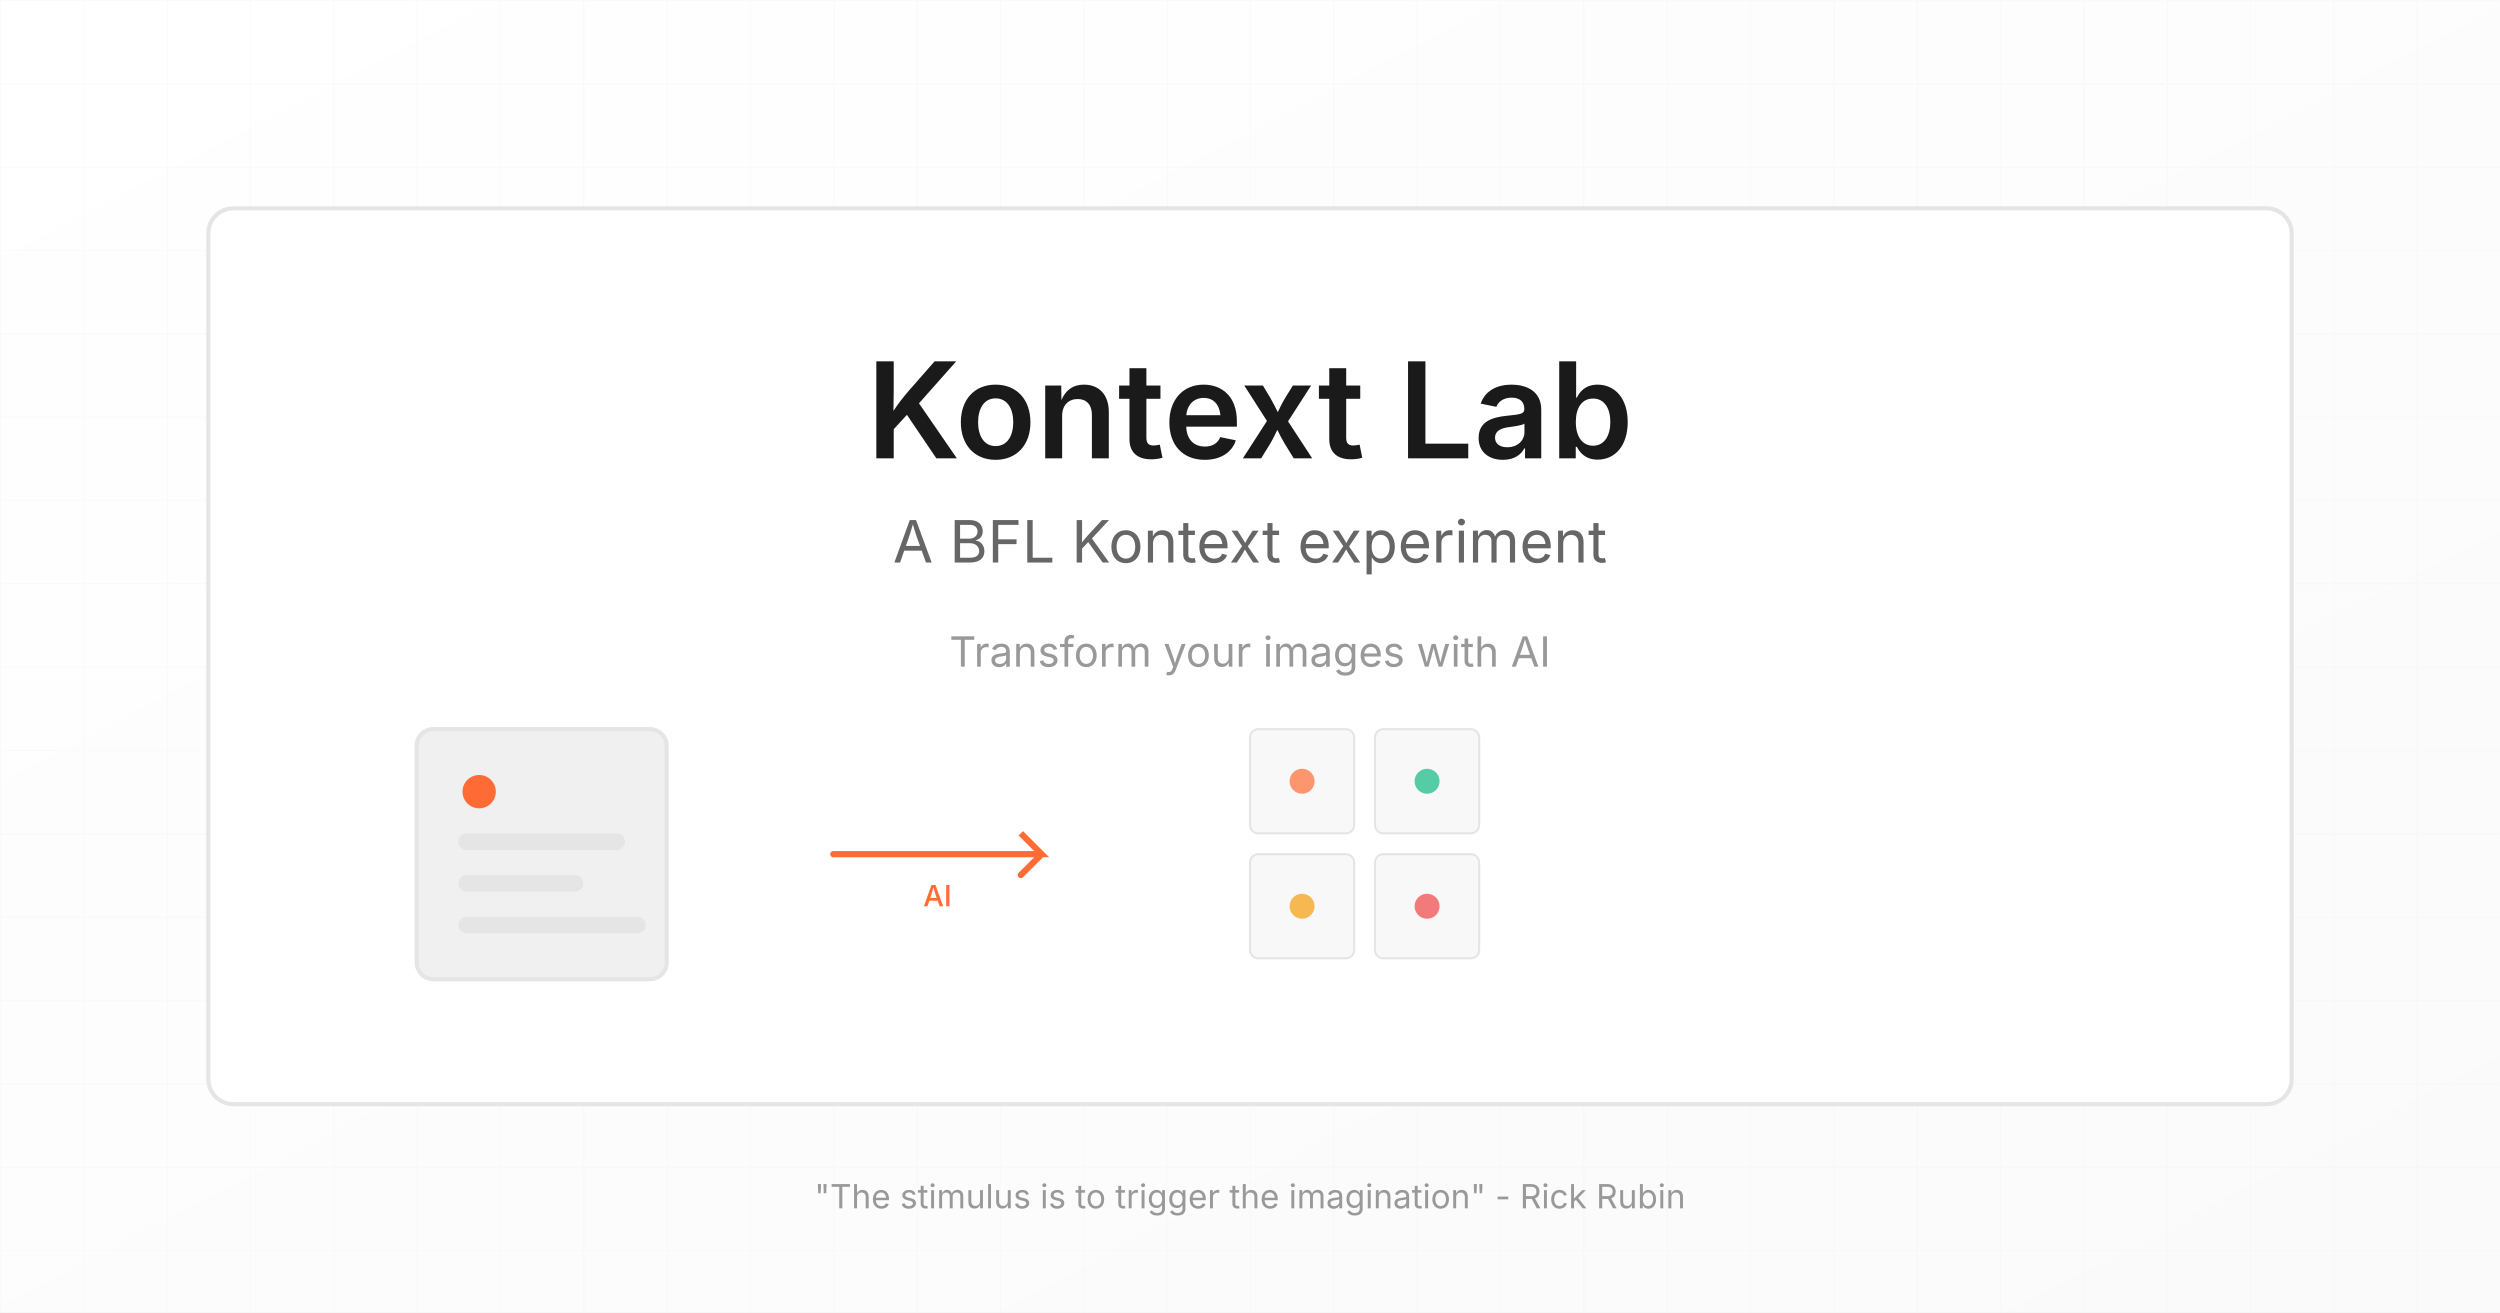
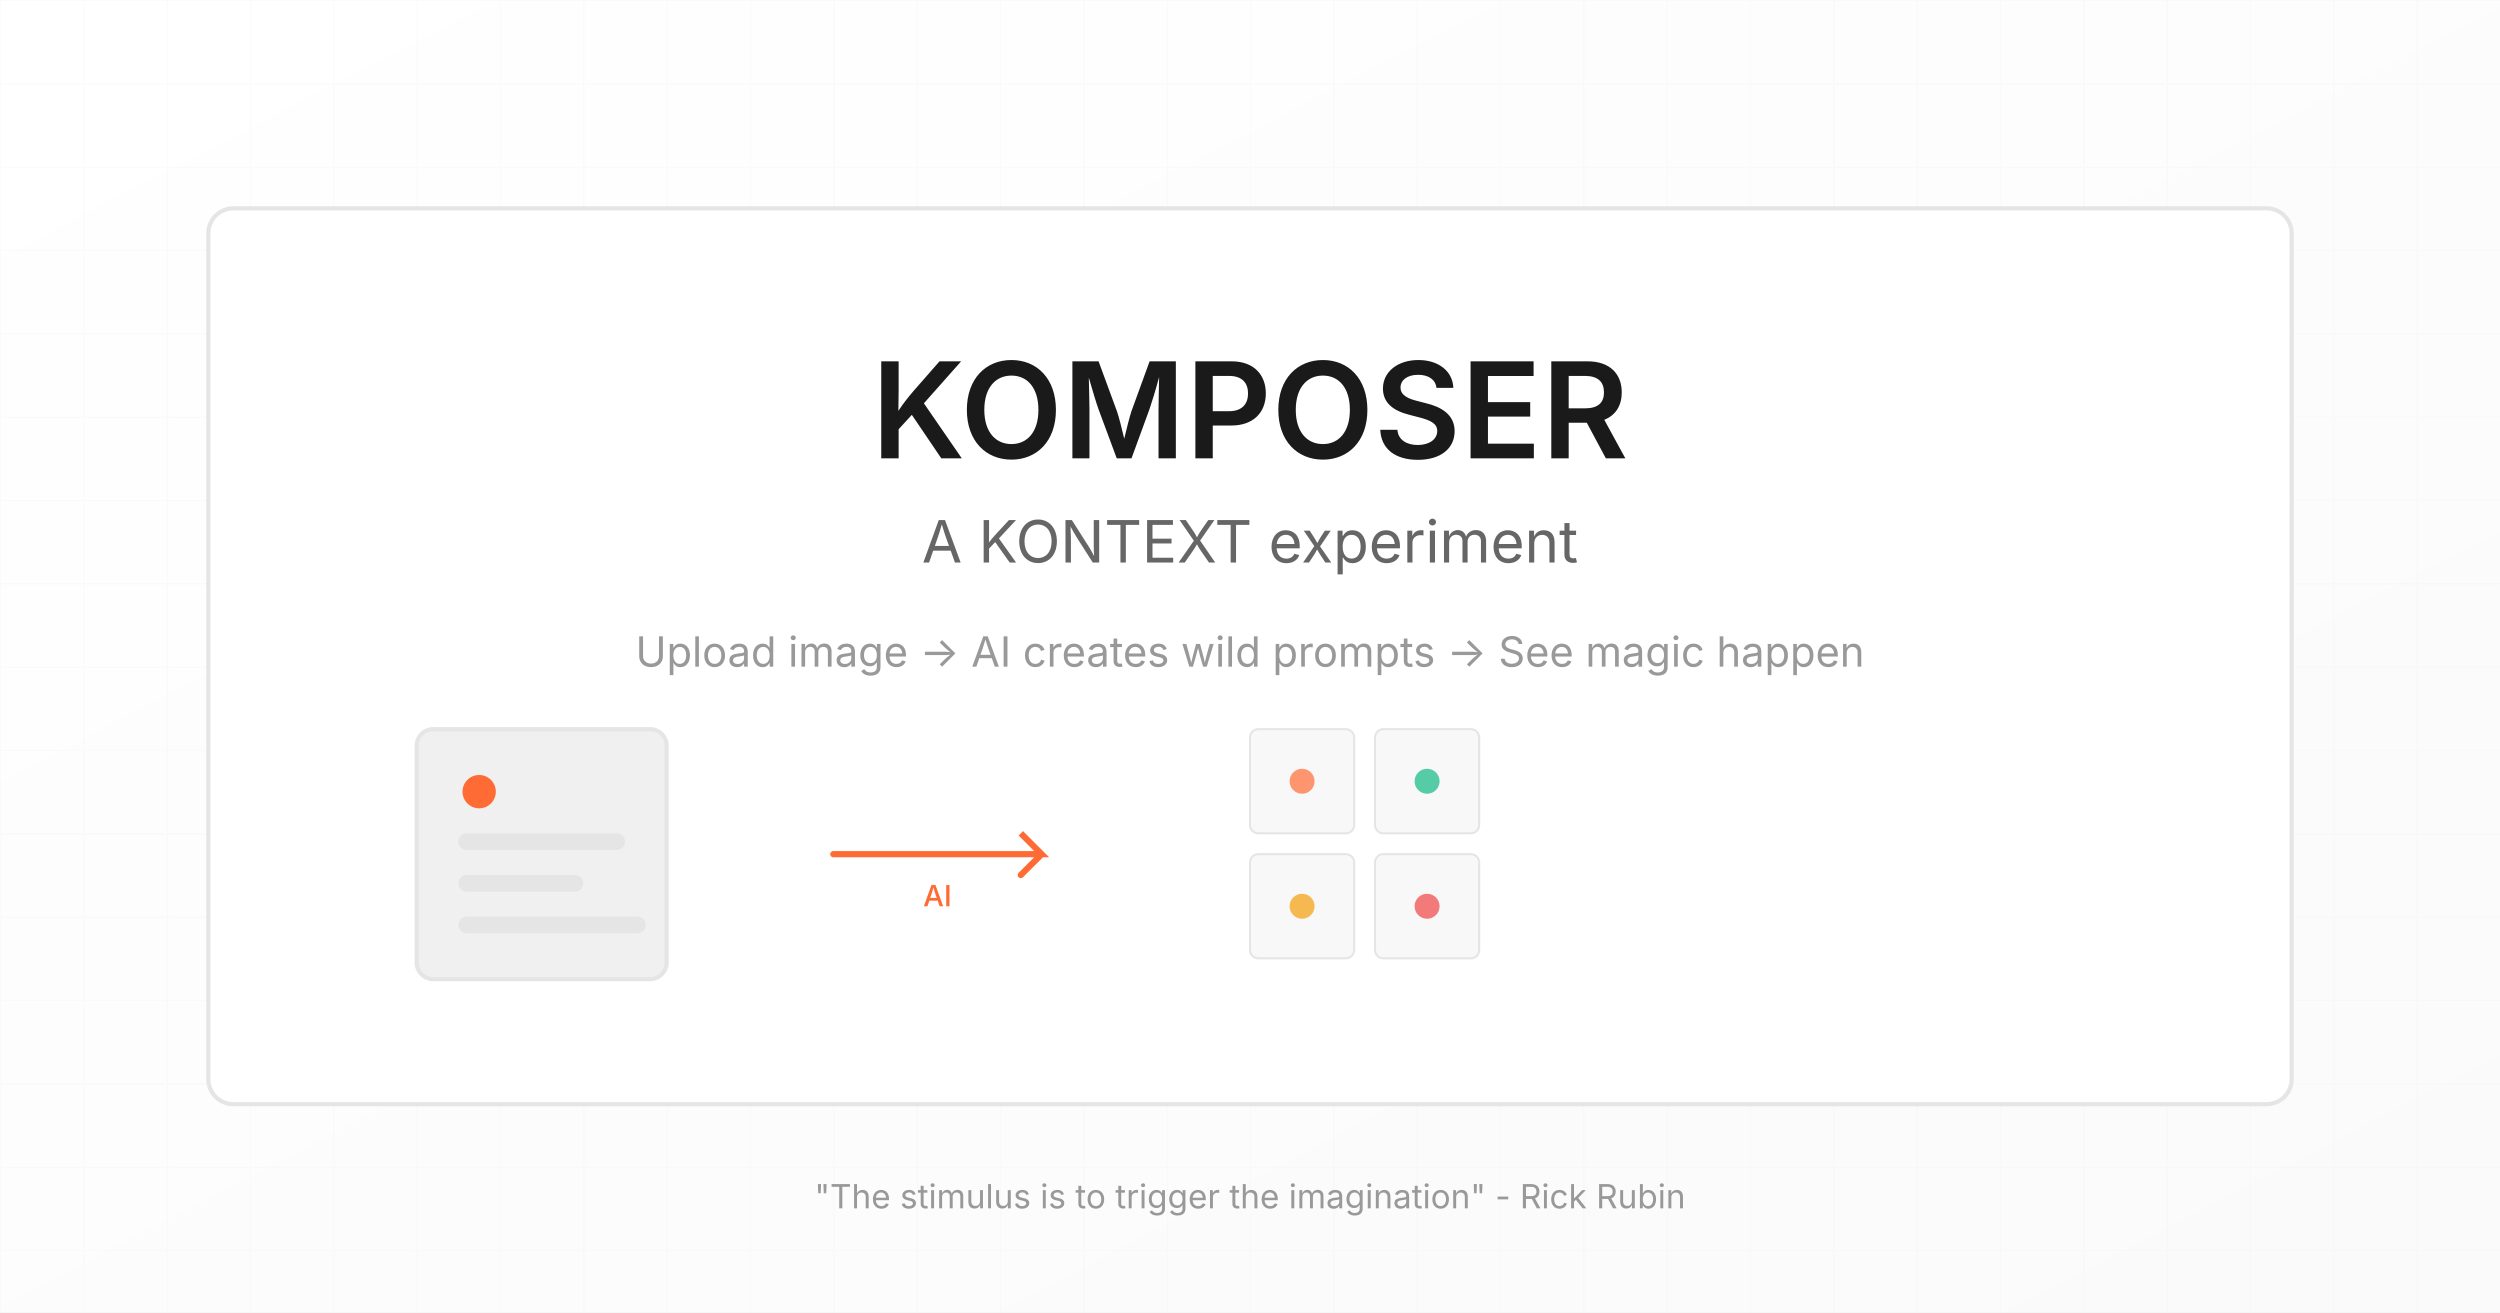
<svg xmlns="http://www.w3.org/2000/svg" width="1200" height="630" viewBox="0 0 1200 630">
  <defs>
    <linearGradient id="bg" x1="0%" y1="0%" x2="100%" y2="100%">
      <stop offset="0%" style="stop-color:#ffffff;stop-opacity:1" />
      <stop offset="100%" style="stop-color:#fafafa;stop-opacity:1" />
    </linearGradient>
  </defs>
  <rect width="1200" height="630" fill="url(#bg)" />
  <defs>
    <pattern id="grid" width="40" height="40" patternUnits="userSpaceOnUse">
      <path d="M 40 0 L 0 0 0 40" fill="none" stroke="#f0f0f0" stroke-width="1" />
    </pattern>
  </defs>
  <rect width="1200" height="630" fill="url(#grid)" opacity="0.3" />
  <rect x="100" y="100" width="1000" height="430" fill="#ffffff" stroke="#e5e5e5" stroke-width="2" rx="12" />
  <text x="600" y="220" font-family="Inter, sans-serif" font-size="64" font-weight="600" text-anchor="middle" fill="#1a1a1a">
-     Kontext Lab
+     KOMPOSER
  </text>
  <text x="600" y="270" font-family="Inter, sans-serif" font-size="28" font-weight="400" text-anchor="middle" fill="#666666">
-     A BFL Kontext experiment
+     A KONTEXT experiment
  </text>
  <text x="600" y="320" font-family="Inter, sans-serif" font-size="20" font-weight="400" text-anchor="middle" fill="#999999">
-     Transform your images with AI
+     Upload image → AI creates wild prompts → See magic happen
  </text>
  <g transform="translate(200, 350)">
    <rect x="0" y="0" width="120" height="120" fill="#f0f0f0" stroke="#e5e5e5" stroke-width="2" rx="8" />
    <circle cx="30" cy="30" r="8" fill="#ff6b35" />
    <rect x="20" y="50" width="80" height="8" fill="#e5e5e5" rx="4" />
    <rect x="20" y="70" width="60" height="8" fill="#e5e5e5" rx="4" />
    <rect x="20" y="90" width="90" height="8" fill="#e5e5e5" rx="4" />
  </g>
  <g transform="translate(400, 400)">
    <path d="M 0 10 L 100 10 L 90 0 L 100 10 L 90 20" stroke="#ff6b35" stroke-width="3" fill="none" stroke-linecap="round" />
    <text x="50" y="35" font-family="Inter, sans-serif" font-size="14" font-weight="500" text-anchor="middle" fill="#ff6b35">AI</text>
  </g>
  <g transform="translate(600, 350)">
    <rect x="0" y="0" width="50" height="50" fill="#f8f8f8" stroke="#e5e5e5" stroke-width="1" rx="4" />
    <rect x="60" y="0" width="50" height="50" fill="#f8f8f8" stroke="#e5e5e5" stroke-width="1" rx="4" />
    <rect x="0" y="60" width="50" height="50" fill="#f8f8f8" stroke="#e5e5e5" stroke-width="1" rx="4" />
    <rect x="60" y="60" width="50" height="50" fill="#f8f8f8" stroke="#e5e5e5" stroke-width="1" rx="4" />
    <circle cx="25" cy="25" r="6" fill="#ff6b35" opacity="0.7" />
    <circle cx="85" cy="25" r="6" fill="#10b981" opacity="0.7" />
    <circle cx="25" cy="85" r="6" fill="#f59e0b" opacity="0.7" />
    <circle cx="85" cy="85" r="6" fill="#ef4444" opacity="0.7" />
  </g>
  <text x="600" y="580" font-family="Inter, sans-serif" font-size="16" font-weight="400" text-anchor="middle" fill="#999999">
    "The stimulus is to trigger the imagination" - Rick Rubin
  </text>
</svg>
